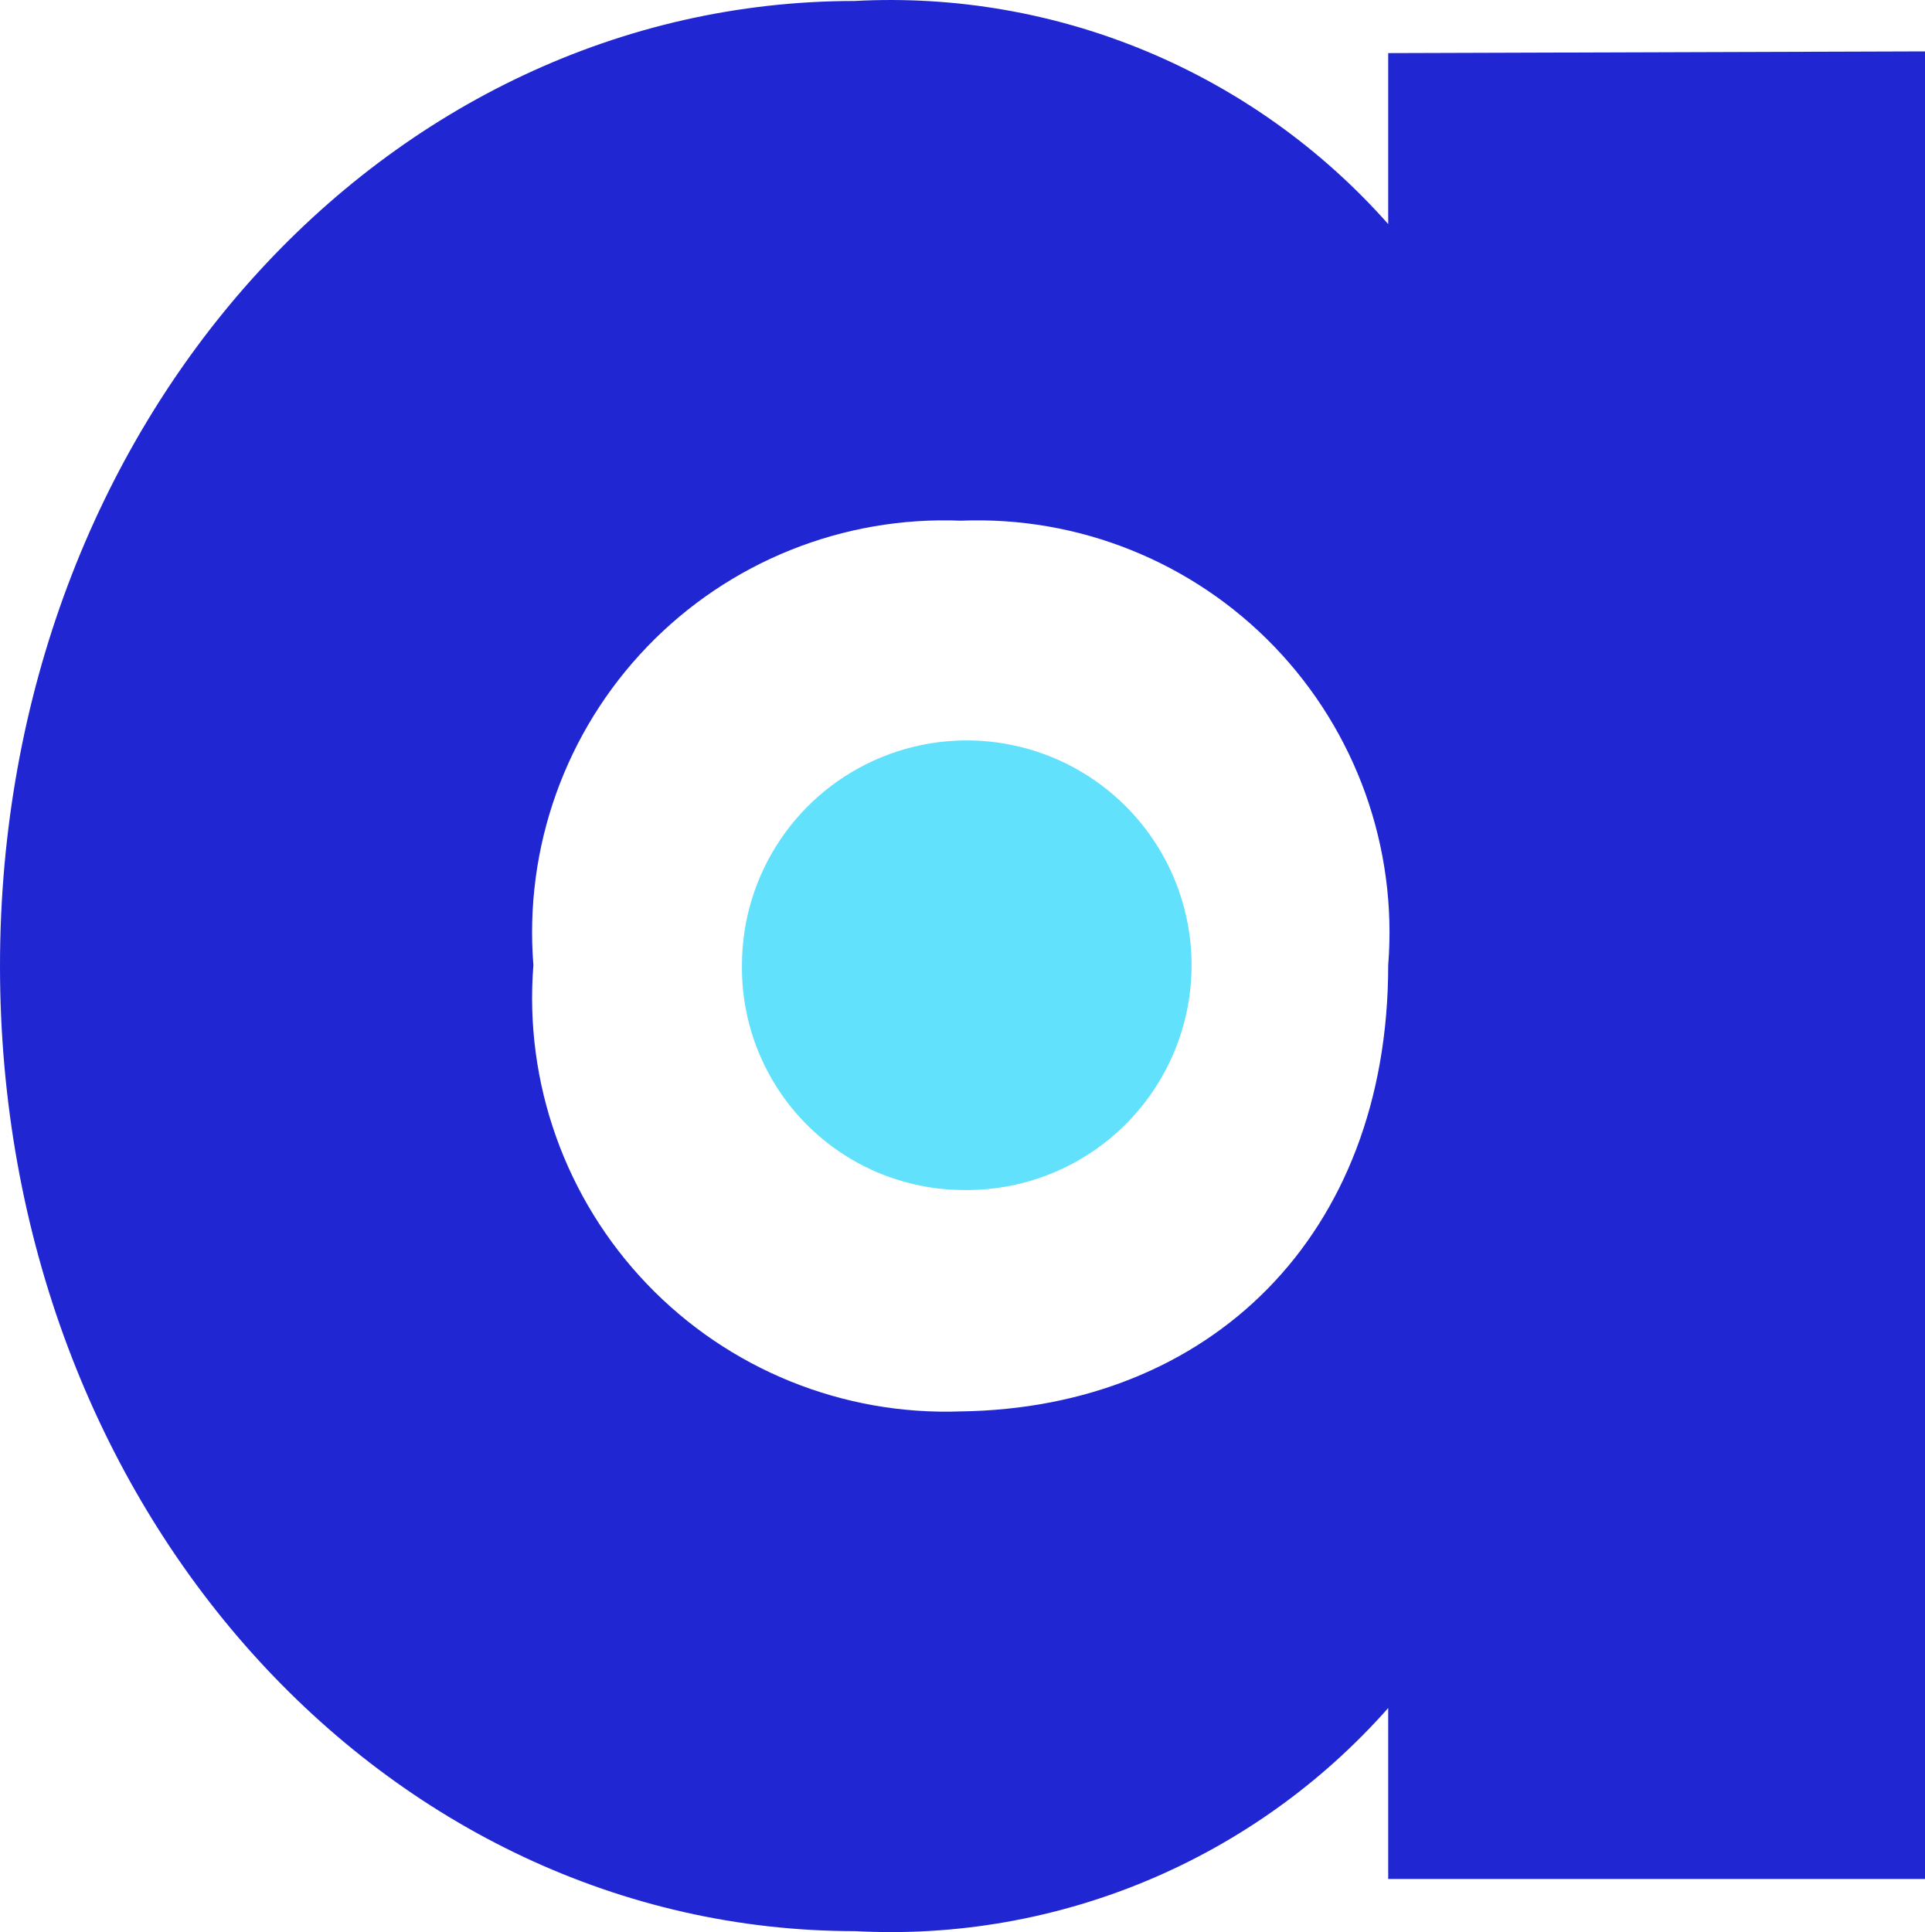
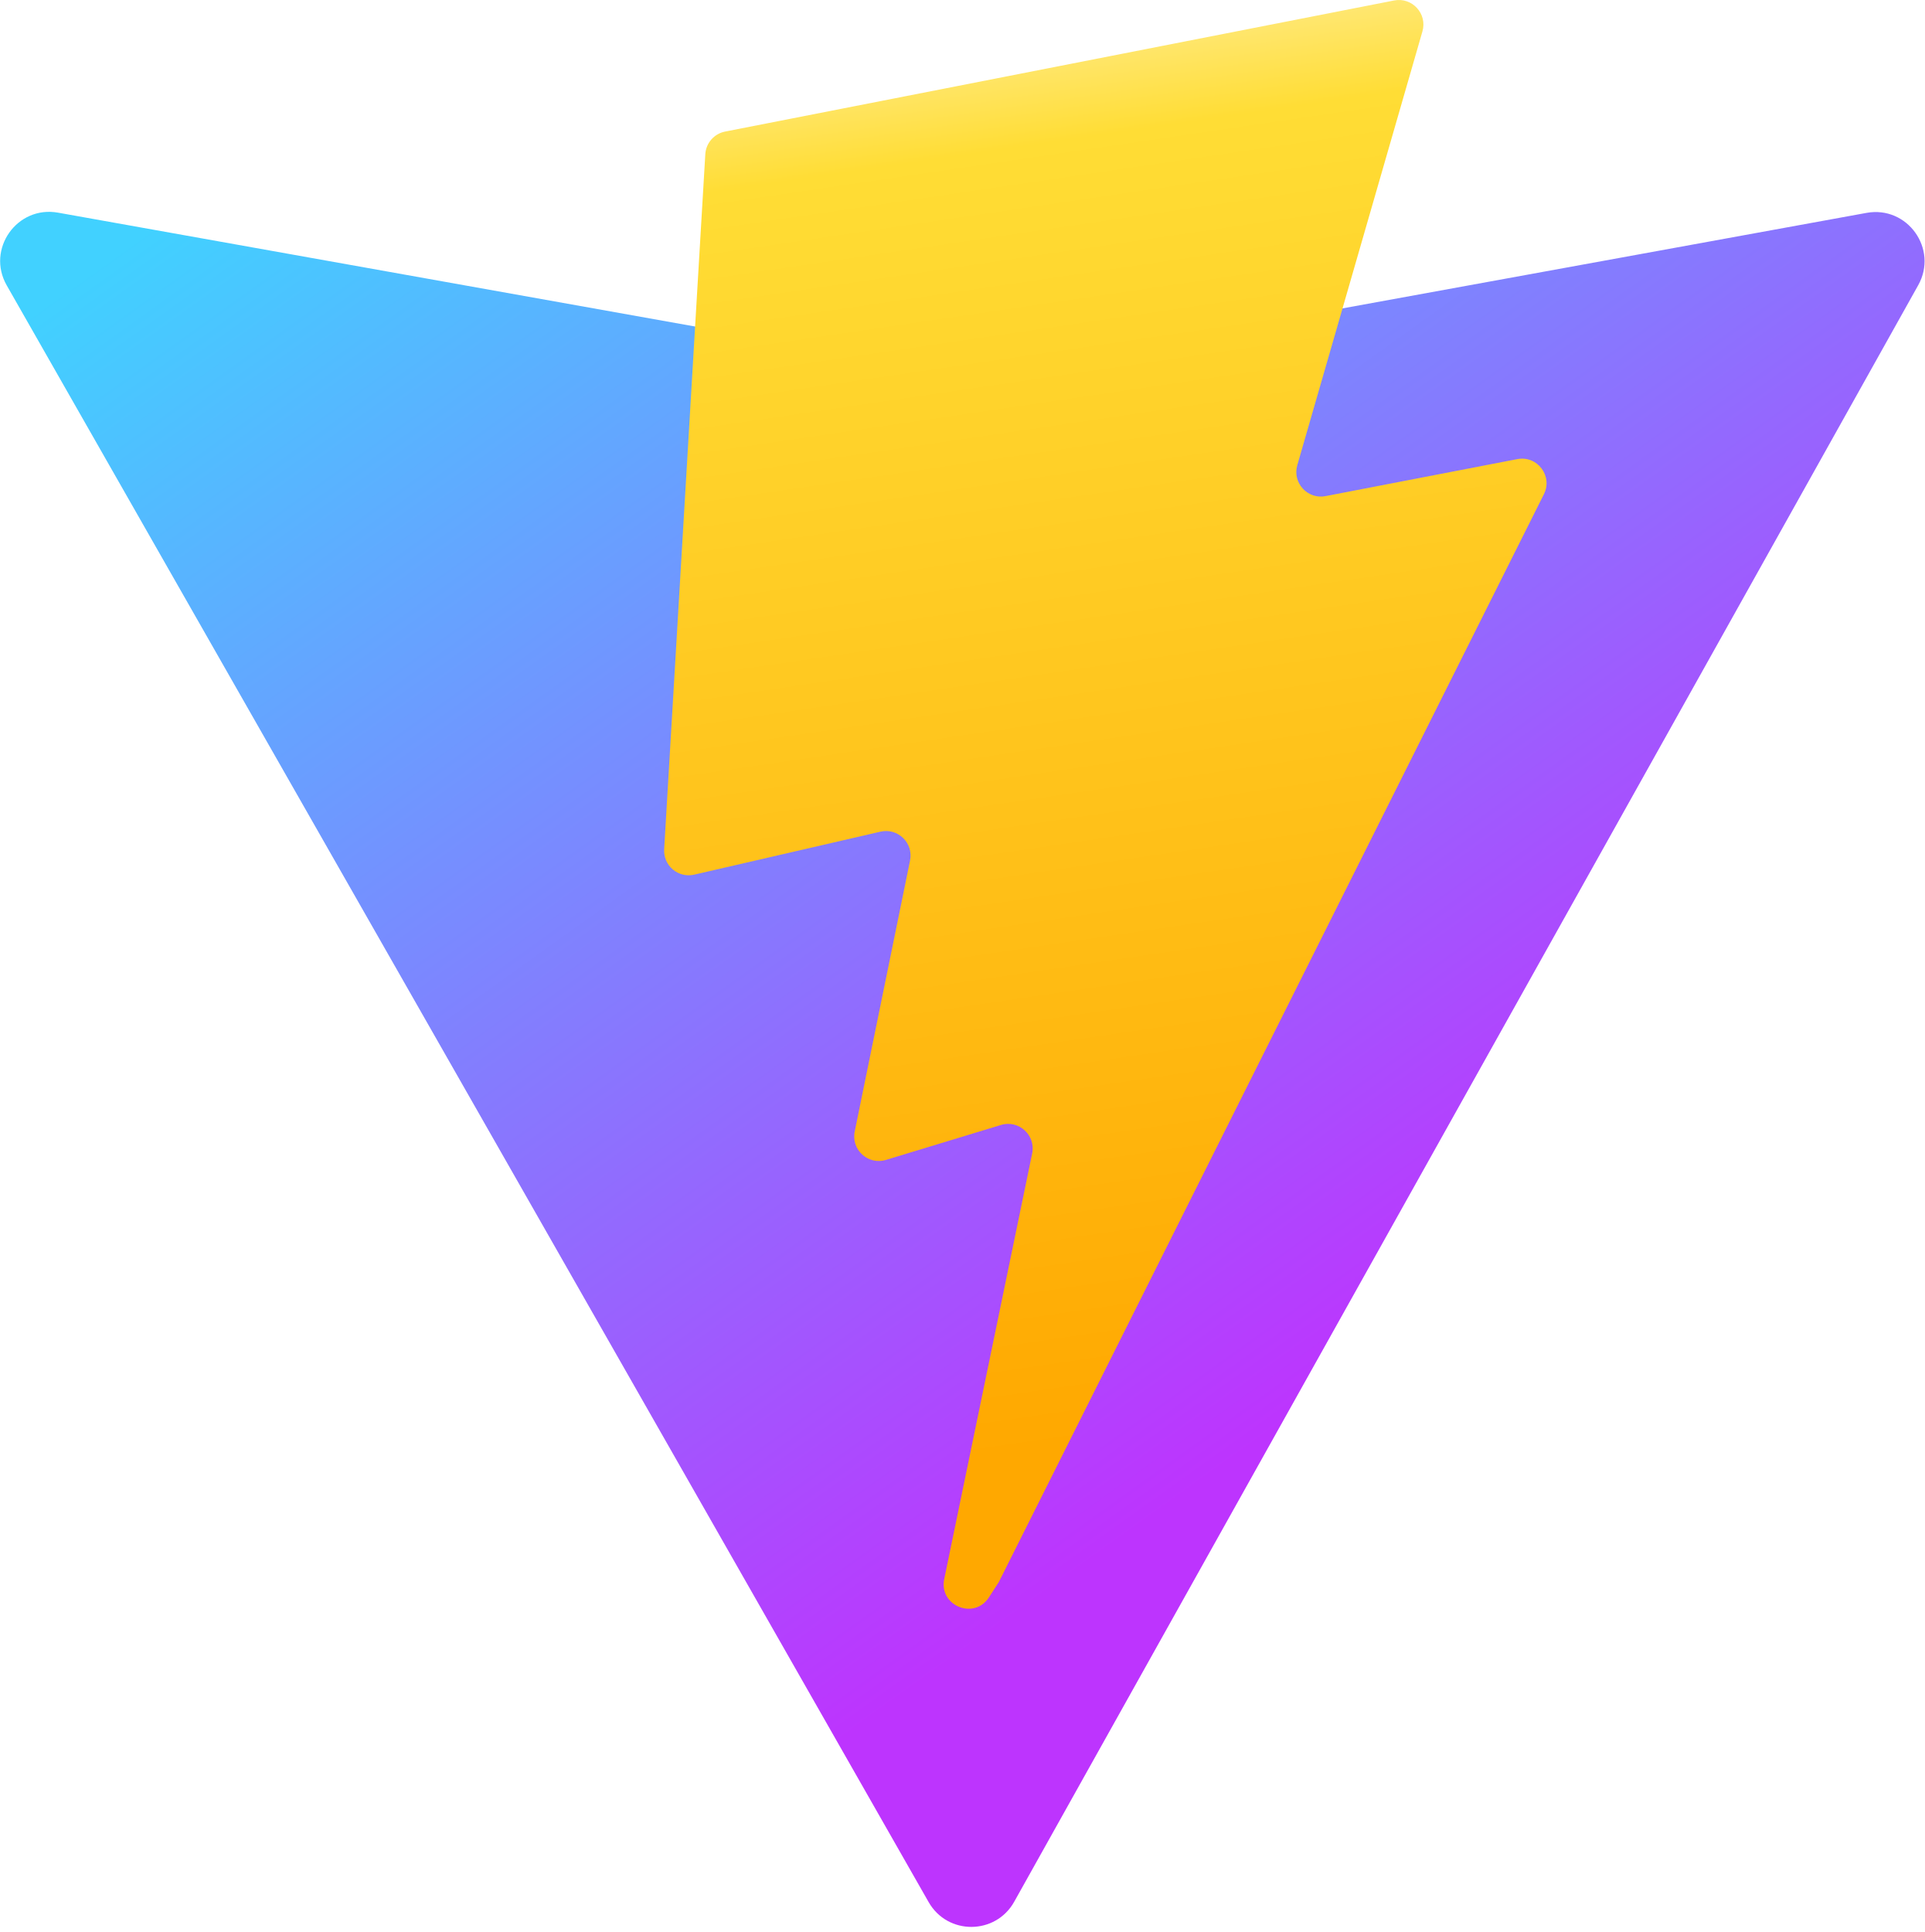
- <svg xmlns="http://www.w3.org/2000/svg" version="1.1" viewBox="30 30 59.63 59.85">
-   <g id="atlan" stroke="none" stroke-width="1" fill="none" fill-rule="evenodd">
-     <g id="Group" transform="translate(30, 30)" fill-rule="nonzero">
-       <path d="M59.635,1.592 L59.635,58.208 L43.005,58.208 L43.005,52.912 C38.841,57.618 32.755,60.163 26.481,59.823 C11.969,59.823 -5.92118946e-14,46.794 -5.92118946e-14,29.926 C-5.92118946e-14,13.058 11.969,0.03 26.481,0.03 C32.754,-0.307 38.839,2.238 43.005,6.941 L43.005,1.645 L59.635,1.592 Z M43.005,29.9 C43.296,26.259 42.013,22.669 39.482,20.036 C36.951,17.404 33.413,15.982 29.764,16.13 C26.115,15.982 22.578,17.404 20.047,20.036 C17.515,22.669 16.233,26.259 16.524,29.9 C16.234,33.545 17.516,37.14 20.045,39.78 C22.574,42.421 26.11,43.855 29.764,43.723 C37.444,43.617 43.005,38.321 43.005,29.9 Z" id="Shape" fill="#2026D2" />
-       <path d="M29.817,36.864 C32.646,36.918 35.225,35.256 36.345,32.658 C37.465,30.06 36.902,27.043 34.921,25.024 C32.94,23.005 29.935,22.384 27.316,23.454 C24.697,24.524 22.986,27.071 22.985,29.9 C22.964,31.73 23.673,33.494 24.955,34.801 C26.237,36.108 27.987,36.85 29.817,36.864 L29.817,36.864 Z" id="Path" fill="#62E1FC" />
-     </g>
-   </g>
+ <svg xmlns="http://www.w3.org/2000/svg" aria-hidden="true" role="img" class="iconify iconify--logos" width="31.88" height="32" preserveAspectRatio="xMidYMid meet" viewBox="0 0 256 257">
+   <defs>
+     <linearGradient id="IconifyId1813088fe1fbc01fb466" x1="-.828%" x2="57.636%" y1="7.652%" y2="78.411%">
+       <stop offset="0%" stop-color="#41D1FF" />
+       <stop offset="100%" stop-color="#BD34FE" />
+     </linearGradient>
+     <linearGradient id="IconifyId1813088fe1fbc01fb467" x1="43.376%" x2="50.316%" y1="2.242%" y2="89.03%">
+       <stop offset="0%" stop-color="#FFEA83" />
+       <stop offset="8.333%" stop-color="#FFDD35" />
+       <stop offset="100%" stop-color="#FFA800" />
+     </linearGradient>
+   </defs>
+   <path fill="url(#IconifyId1813088fe1fbc01fb466)" d="M255.153 37.938L134.897 252.976c-2.483 4.44-8.862 4.466-11.382.048L.875 37.958c-2.746-4.814 1.371-10.646 6.827-9.67l120.385 21.517a6.537 6.537 0 0 0 2.322-.004l117.867-21.483c5.438-.991 9.574 4.796 6.877 9.62Z" />
+   <path fill="url(#IconifyId1813088fe1fbc01fb467)" d="M185.432.063L96.44 17.501a3.268 3.268 0 0 0-2.634 3.014l-5.474 92.456a3.268 3.268 0 0 0 3.997 3.378l24.777-5.718c2.318-.535 4.413 1.507 3.936 3.838l-7.361 36.047c-.495 2.426 1.782 4.5 4.151 3.78l15.304-4.649c2.372-.72 4.652 1.36 4.15 3.788l-11.698 56.621c-.732 3.542 3.979 5.473 5.943 2.437l1.313-2.028l72.516-144.72c1.215-2.423-.88-5.186-3.54-4.672l-25.505 4.922c-2.396.462-4.435-1.77-3.759-4.114l16.646-57.705c.677-2.35-1.37-4.583-3.769-4.113Z" />
</svg>
